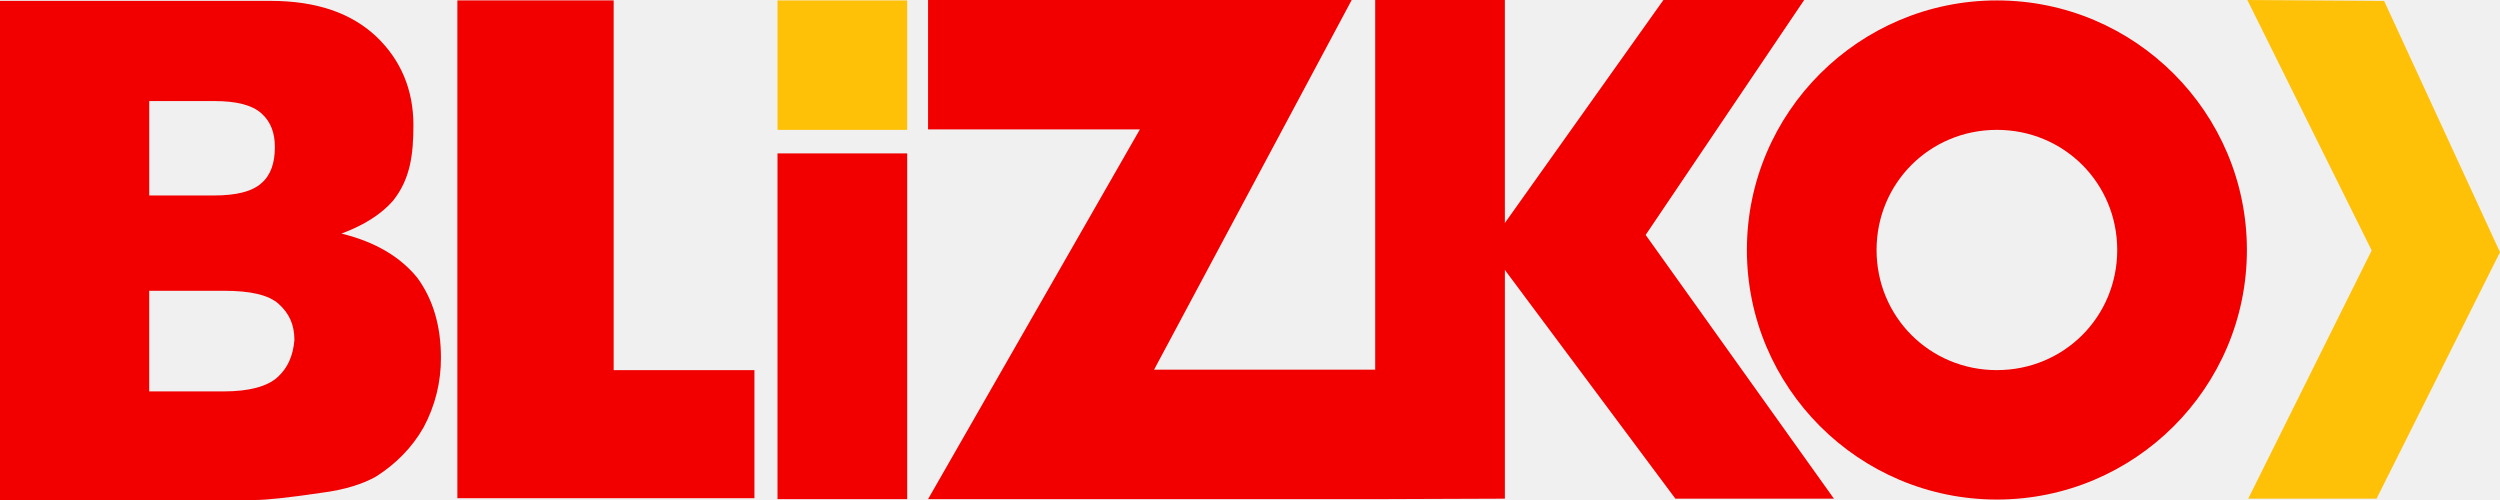
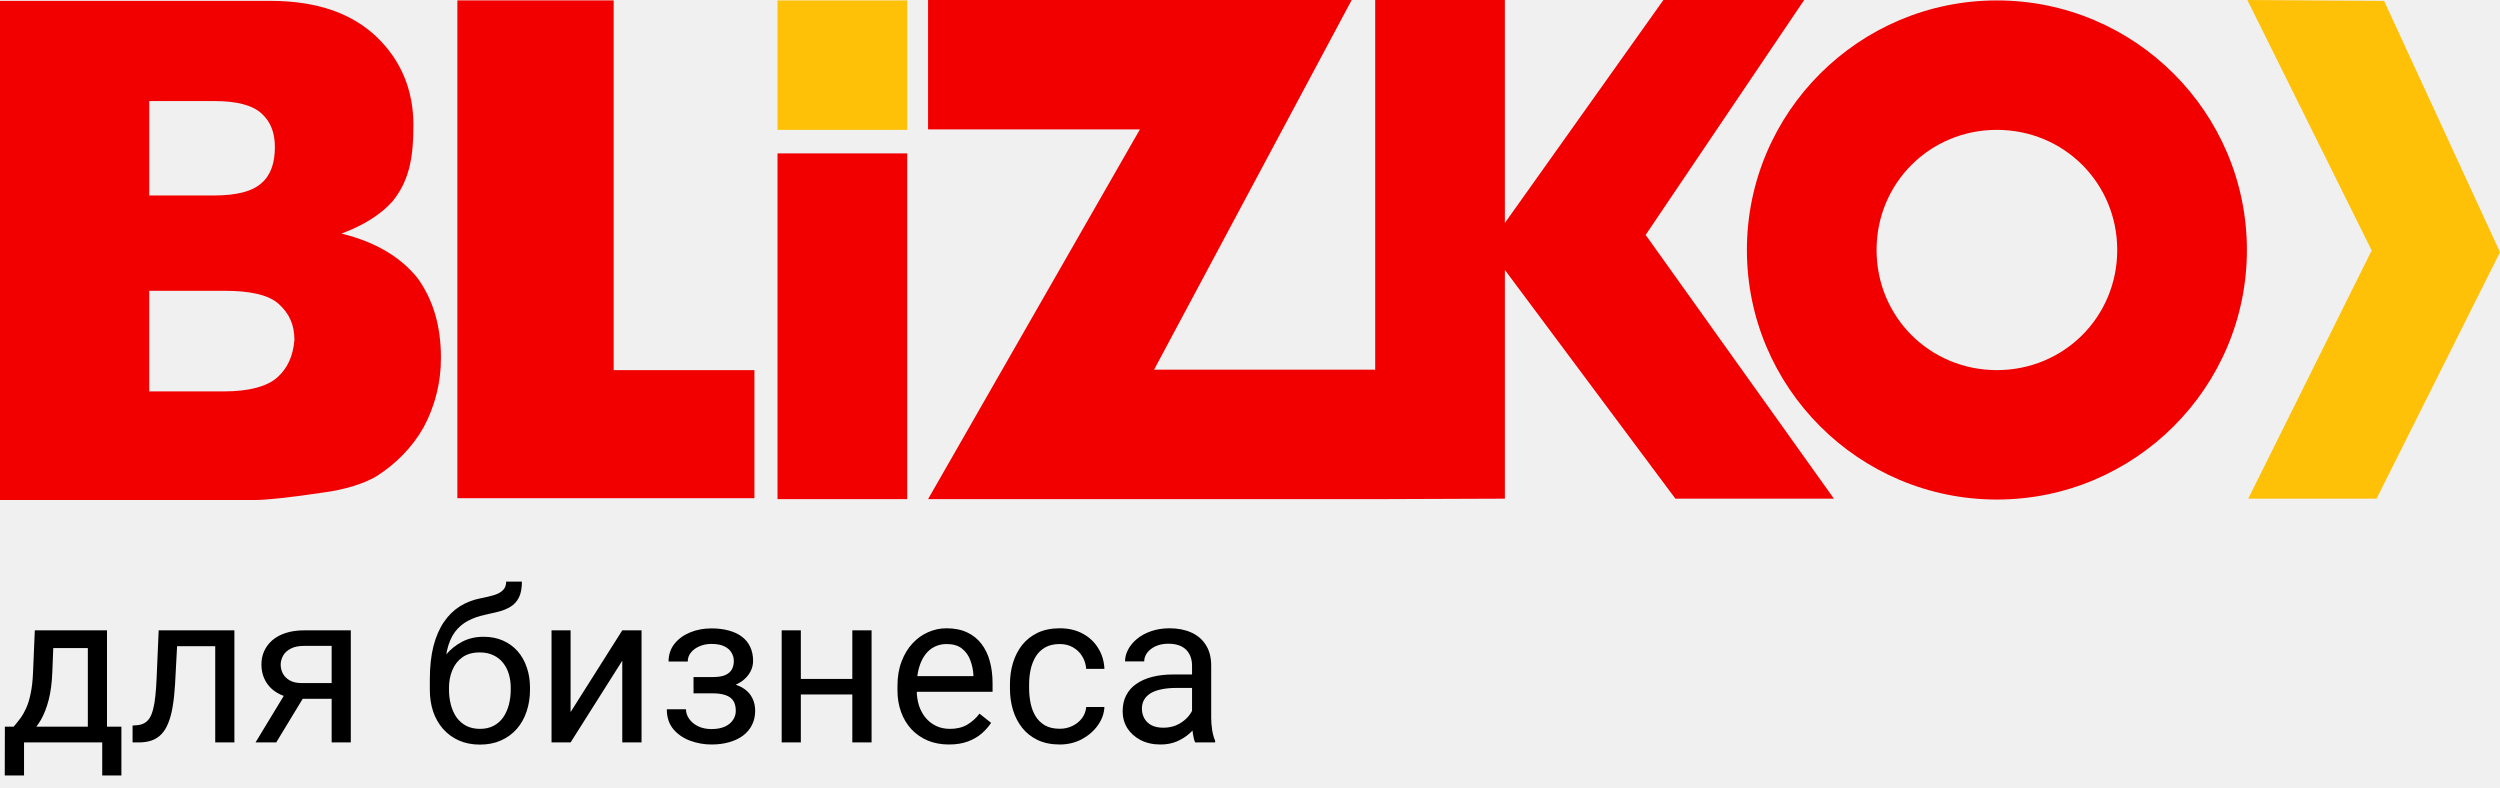
- <svg xmlns="http://www.w3.org/2000/svg" width="165" height="33" fill="none">
-   <path d="M27.549 18.343c-1.084-1.346-2.726-2.37-5.012-2.926 1.495-.556 2.638-1.287 3.4-2.165 1.143-1.433 1.348-3.042 1.348-5.002 0-2.312-.82-4.272-2.432-5.822C23.21.878 20.925.058 17.848.058H0V33h16.822c.733 0 2.17-.147 4.338-.468 1.641-.205 2.843-.615 3.663-1.083 1.29-.819 2.374-1.901 3.136-3.247a9.613 9.613 0 001.143-4.593c0-2.107-.527-3.862-1.553-5.266zM9.847 6.67h4.28c1.494 0 2.52.263 3.135.819.615.556.88 1.287.88 2.223 0 1.024-.265 1.844-.88 2.37-.616.556-1.641.82-3.194.82h-4.22V6.67zm8.47 18.226c-.674.614-1.905.936-3.517.936H9.847v-6.64H14.8c1.7 0 2.93.262 3.605.877.674.614 1.026 1.346 1.026 2.37-.088 1.053-.44 1.843-1.114 2.457zM30.186.028h10.316v24.4h9.29v8.454H30.186V.028z" fill="#F20000" />
-   <path d="M59.874.028h-8.558v8.543h8.558V.028z" fill="#FFC107" />
-   <path d="M51.316 10.123h8.558v22.82h-8.558v-22.82zM91.263 32.942H61.252l13.98-24.4h-13.98V0h27.96L76.168 24.4h14.595V0h8.558v14.716L109.785 0h9.29l-10.462 15.505 12.426 17.407h-10.463L99.322 17.817v15.095" fill="#F20000" />
-   <path d="M131.795.028c-9.085 0-16.5 7.373-16.5 16.471 0 9.07 7.385 16.471 16.5 16.471 9.085 0 16.5-7.372 16.5-16.47 0-9.07-7.385-16.472-16.5-16.472zm0 24.4c-4.425 0-7.942-3.511-7.942-7.929 0-4.417 3.517-7.928 7.942-7.928 4.425 0 7.942 3.51 7.942 7.928s-3.517 7.928-7.942 7.928z" fill="#F20000" />
-   <path d="M165 16.646l-8.147 16.266h-8.47l8.147-16.383L148.324 0l9.027.059L165 16.646z" fill="#FFC107" />
+ <svg xmlns="http://www.w3.org/2000/svg" width="165" height="52" viewBox="0 0 165 52" fill="none">
+   <g clip-path="url(#clip0_105_10)">
+     <path d="M27.549 18.343C26.465 16.997 24.823 15.973 22.537 15.417C24.032 14.861 25.175 14.13 25.937 13.252C27.08 11.819 27.285 10.21 27.285 8.25C27.285 5.938 26.465 3.978 24.853 2.428C23.21 0.878 20.925 0.058 17.848 0.058H0V33H16.822C17.555 33 18.992 32.853 21.16 32.532C22.801 32.327 24.003 31.917 24.823 31.449C26.113 30.63 27.197 29.548 27.959 28.202C28.717 26.79 29.11 25.211 29.102 23.609C29.102 21.502 28.575 19.747 27.549 18.343V18.343ZM9.847 6.67H14.127C15.621 6.67 16.647 6.933 17.262 7.489C17.877 8.045 18.142 8.776 18.142 9.712C18.142 10.736 17.877 11.556 17.262 12.082C16.646 12.638 15.621 12.902 14.068 12.902H9.848V6.67H9.847ZM18.317 24.896C17.643 25.51 16.412 25.832 14.8 25.832H9.847V19.192H14.8C16.5 19.192 17.73 19.454 18.405 20.069C19.079 20.683 19.431 21.415 19.431 22.439C19.343 23.492 18.991 24.282 18.317 24.896ZM30.186 0.028H40.502V24.428H49.792V32.882H30.186V0.028Z" fill="#F20000" />
+     <path d="M59.874 0.028H51.316V8.571H59.874V0.028Z" fill="#FFC107" />
+     <path d="M51.316 10.123H59.874V32.943H51.316V10.123V10.123ZM91.263 32.942H61.252L75.232 8.542H61.252V0H89.212L76.168 24.4H90.763V0H99.321V14.716L109.785 0H119.075L108.613 15.505L121.039 32.912H110.576L99.322 17.817V32.912" fill="#F20000" />
+     <path d="M131.795 0.028C122.71 0.028 115.295 7.401 115.295 16.499C115.295 25.569 122.68 32.97 131.795 32.97C140.88 32.97 148.295 25.598 148.295 16.5C148.295 7.43 140.91 0.028 131.795 0.028V0.028ZM131.795 24.428C127.37 24.428 123.853 20.917 123.853 16.499C123.853 12.082 127.37 8.571 131.795 8.571C136.22 8.571 139.737 12.081 139.737 16.499C139.737 20.917 136.22 24.427 131.795 24.427V24.428Z" fill="#F20000" />
+     <path d="M165 16.646L156.853 32.912H148.383L156.53 16.529L148.324 0L157.351 0.059L165 16.646Z" fill="#FFC107" />
+   </g>
+   <path d="M2.297 41.603H3.562L3.452 44.372C3.425 45.074 3.345 45.68 3.213 46.19C3.081 46.701 2.912 47.136 2.707 47.496C2.502 47.852 2.272 48.15 2.017 48.392C1.766 48.633 1.506 48.836 1.237 49H0.608L0.643 47.968L0.902 47.961C1.053 47.783 1.199 47.601 1.34 47.414C1.481 47.223 1.611 46.997 1.729 46.737C1.848 46.473 1.946 46.152 2.023 45.773C2.105 45.391 2.158 44.923 2.181 44.372L2.297 41.603ZM2.611 41.603H7.062V49H5.797V42.773H2.611V41.603ZM0.321 47.961H8.012V51.181H6.747V49H1.586V51.181H0.314L0.321 47.961ZM14.355 41.603V42.649H10.78V41.603H14.355ZM15.47 41.603V49H14.205V41.603H15.47ZM10.473 41.603H11.744L11.553 45.172C11.521 45.723 11.468 46.211 11.396 46.635C11.327 47.054 11.231 47.414 11.108 47.715C10.99 48.016 10.839 48.262 10.657 48.453C10.479 48.64 10.265 48.779 10.015 48.87C9.764 48.957 9.475 49 9.146 49H8.75V47.886L9.023 47.865C9.219 47.852 9.386 47.806 9.522 47.728C9.664 47.651 9.782 47.537 9.878 47.387C9.974 47.232 10.051 47.033 10.11 46.792C10.174 46.55 10.222 46.263 10.254 45.931C10.29 45.598 10.318 45.211 10.336 44.769L10.473 41.603ZM19.004 45.473H20.371L18.231 49H16.864L19.004 45.473ZM20.064 41.603H23.153V49H21.889V42.629H20.064C19.703 42.629 19.41 42.69 19.182 42.813C18.954 42.932 18.787 43.087 18.683 43.278C18.578 43.47 18.525 43.668 18.525 43.873C18.525 44.074 18.573 44.267 18.669 44.454C18.765 44.636 18.915 44.787 19.12 44.905C19.325 45.024 19.59 45.083 19.913 45.083H22.23V46.122H19.913C19.489 46.122 19.113 46.065 18.785 45.951C18.457 45.837 18.179 45.68 17.951 45.48C17.723 45.274 17.55 45.035 17.432 44.762C17.313 44.484 17.254 44.183 17.254 43.859C17.254 43.536 17.315 43.237 17.439 42.964C17.566 42.69 17.748 42.451 17.985 42.246C18.227 42.041 18.521 41.884 18.867 41.774C19.218 41.66 19.617 41.603 20.064 41.603ZM33.407 38.384H34.446C34.446 38.83 34.378 39.186 34.241 39.45C34.105 39.71 33.918 39.91 33.681 40.052C33.448 40.193 33.184 40.3 32.888 40.373C32.596 40.446 32.293 40.517 31.979 40.585C31.587 40.667 31.222 40.797 30.885 40.975C30.552 41.148 30.265 41.394 30.023 41.713C29.787 42.032 29.611 42.447 29.497 42.957C29.388 43.467 29.358 44.099 29.408 44.851V45.48H28.369V44.851C28.369 44.008 28.449 43.272 28.608 42.643C28.773 42.014 29.003 41.483 29.299 41.05C29.595 40.617 29.946 40.273 30.352 40.018C30.762 39.762 31.213 39.587 31.705 39.491C32.06 39.423 32.366 39.35 32.621 39.273C32.876 39.19 33.07 39.081 33.202 38.944C33.339 38.808 33.407 38.621 33.407 38.384ZM31.91 42.027C32.393 42.027 32.824 42.112 33.202 42.28C33.58 42.449 33.902 42.684 34.166 42.984C34.43 43.285 34.631 43.641 34.768 44.051C34.909 44.456 34.98 44.898 34.98 45.377V45.527C34.98 46.042 34.904 46.521 34.754 46.963C34.608 47.4 34.392 47.783 34.105 48.111C33.822 48.435 33.476 48.688 33.065 48.87C32.66 49.052 32.197 49.144 31.678 49.144C31.158 49.144 30.693 49.052 30.283 48.87C29.878 48.688 29.531 48.435 29.244 48.111C28.957 47.783 28.738 47.4 28.588 46.963C28.442 46.521 28.369 46.042 28.369 45.527V45.377C28.369 45.263 28.39 45.151 28.431 45.042C28.472 44.933 28.522 44.821 28.581 44.707C28.645 44.593 28.702 44.472 28.752 44.345C28.921 43.935 29.151 43.554 29.442 43.203C29.739 42.852 30.092 42.57 30.502 42.355C30.917 42.137 31.386 42.027 31.91 42.027ZM31.664 43.06C31.199 43.06 30.816 43.167 30.516 43.381C30.219 43.595 29.998 43.88 29.852 44.235C29.707 44.586 29.634 44.967 29.634 45.377V45.527C29.634 45.874 29.675 46.202 29.757 46.512C29.839 46.822 29.962 47.097 30.126 47.339C30.295 47.576 30.506 47.763 30.762 47.899C31.021 48.036 31.327 48.105 31.678 48.105C32.029 48.105 32.332 48.036 32.587 47.899C32.842 47.763 33.052 47.576 33.216 47.339C33.38 47.097 33.503 46.822 33.585 46.512C33.667 46.202 33.708 45.874 33.708 45.527V45.377C33.708 45.067 33.667 44.773 33.585 44.495C33.503 44.217 33.378 43.971 33.209 43.757C33.045 43.543 32.833 43.374 32.573 43.251C32.318 43.123 32.015 43.06 31.664 43.06ZM37.659 46.997L41.07 41.603H42.342V49H41.07V43.606L37.659 49H36.401V41.603H37.659V46.997ZM47.134 45.466H45.773V44.687H47.031C47.382 44.687 47.66 44.643 47.865 44.557C48.07 44.465 48.216 44.34 48.303 44.181C48.389 44.021 48.433 43.834 48.433 43.62C48.433 43.429 48.383 43.249 48.282 43.08C48.187 42.907 48.032 42.768 47.817 42.663C47.603 42.554 47.316 42.499 46.956 42.499C46.664 42.499 46.4 42.551 46.163 42.656C45.926 42.757 45.737 42.895 45.596 43.073C45.459 43.246 45.391 43.442 45.391 43.661H44.126C44.126 43.21 44.254 42.823 44.509 42.499C44.769 42.171 45.113 41.918 45.541 41.74C45.974 41.562 46.446 41.474 46.956 41.474C47.384 41.474 47.767 41.522 48.105 41.617C48.446 41.708 48.736 41.845 48.973 42.027C49.21 42.205 49.39 42.428 49.513 42.697C49.64 42.962 49.704 43.269 49.704 43.62C49.704 43.871 49.645 44.108 49.526 44.331C49.408 44.554 49.237 44.753 49.014 44.926C48.79 45.094 48.519 45.227 48.2 45.322C47.886 45.418 47.53 45.466 47.134 45.466ZM45.773 44.987H47.134C47.576 44.987 47.965 45.031 48.303 45.117C48.64 45.199 48.922 45.322 49.15 45.486C49.378 45.65 49.549 45.853 49.663 46.095C49.782 46.332 49.841 46.605 49.841 46.915C49.841 47.261 49.77 47.574 49.629 47.852C49.492 48.125 49.296 48.357 49.041 48.549C48.786 48.74 48.48 48.886 48.125 48.986C47.774 49.087 47.384 49.137 46.956 49.137C46.477 49.137 46.013 49.055 45.562 48.891C45.11 48.727 44.739 48.474 44.447 48.132C44.156 47.785 44.01 47.346 44.01 46.812H45.274C45.274 47.036 45.345 47.248 45.486 47.448C45.628 47.649 45.824 47.81 46.074 47.934C46.329 48.057 46.623 48.118 46.956 48.118C47.312 48.118 47.608 48.063 47.845 47.954C48.082 47.845 48.259 47.699 48.378 47.517C48.501 47.334 48.562 47.136 48.562 46.922C48.562 46.644 48.508 46.421 48.398 46.252C48.289 46.083 48.12 45.96 47.893 45.883C47.669 45.801 47.382 45.76 47.031 45.76H45.773V44.987ZM56.499 44.81V45.835H52.589V44.81H56.499ZM52.855 41.603V49H51.591V41.603H52.855ZM57.524 41.603V49H56.253V41.603H57.524ZM62.631 49.137C62.116 49.137 61.649 49.05 61.23 48.877C60.815 48.699 60.457 48.451 60.156 48.132C59.86 47.813 59.632 47.435 59.473 46.997C59.313 46.56 59.233 46.081 59.233 45.562V45.274C59.233 44.673 59.322 44.137 59.5 43.668C59.678 43.194 59.919 42.793 60.225 42.465C60.53 42.137 60.876 41.888 61.264 41.72C61.651 41.551 62.052 41.467 62.467 41.467C62.995 41.467 63.451 41.558 63.834 41.74C64.221 41.922 64.538 42.178 64.784 42.506C65.03 42.829 65.213 43.212 65.331 43.654C65.45 44.092 65.509 44.57 65.509 45.09V45.657H59.985V44.625H64.244V44.529C64.226 44.201 64.158 43.882 64.039 43.572C63.925 43.262 63.743 43.007 63.492 42.807C63.242 42.606 62.9 42.506 62.467 42.506C62.18 42.506 61.915 42.567 61.674 42.69C61.432 42.809 61.225 42.987 61.052 43.224C60.879 43.461 60.744 43.75 60.648 44.092C60.553 44.434 60.505 44.828 60.505 45.274V45.562C60.505 45.912 60.553 46.243 60.648 46.553C60.749 46.858 60.892 47.127 61.079 47.359C61.27 47.592 61.501 47.774 61.77 47.906C62.043 48.038 62.353 48.105 62.699 48.105C63.146 48.105 63.524 48.013 63.834 47.831C64.144 47.649 64.415 47.405 64.647 47.1L65.413 47.708C65.254 47.95 65.051 48.18 64.805 48.398C64.559 48.617 64.255 48.795 63.895 48.932C63.54 49.068 63.118 49.137 62.631 49.137ZM69.945 48.098C70.246 48.098 70.524 48.036 70.779 47.913C71.034 47.79 71.244 47.621 71.408 47.407C71.572 47.188 71.666 46.94 71.689 46.662H72.892C72.869 47.1 72.721 47.508 72.447 47.886C72.178 48.259 71.825 48.562 71.388 48.795C70.95 49.023 70.469 49.137 69.945 49.137C69.389 49.137 68.904 49.039 68.489 48.843C68.079 48.647 67.737 48.378 67.464 48.036C67.195 47.694 66.992 47.302 66.856 46.86C66.723 46.414 66.657 45.942 66.657 45.445V45.158C66.657 44.661 66.723 44.192 66.856 43.75C66.992 43.303 67.195 42.909 67.464 42.567C67.737 42.226 68.079 41.957 68.489 41.761C68.904 41.565 69.389 41.467 69.945 41.467C70.524 41.467 71.03 41.585 71.463 41.822C71.896 42.055 72.235 42.374 72.481 42.779C72.732 43.18 72.869 43.636 72.892 44.147H71.689C71.666 43.841 71.579 43.565 71.429 43.319C71.283 43.073 71.082 42.877 70.827 42.731C70.576 42.581 70.283 42.506 69.945 42.506C69.558 42.506 69.232 42.583 68.968 42.738C68.708 42.889 68.501 43.094 68.346 43.353C68.195 43.609 68.086 43.894 68.018 44.208C67.954 44.518 67.922 44.835 67.922 45.158V45.445C67.922 45.769 67.954 46.088 68.018 46.402C68.081 46.717 68.189 47.002 68.339 47.257C68.494 47.512 68.701 47.717 68.961 47.872C69.225 48.023 69.553 48.098 69.945 48.098ZM78.675 47.735V43.928C78.675 43.636 78.616 43.383 78.497 43.169C78.383 42.95 78.21 42.782 77.978 42.663C77.745 42.545 77.458 42.485 77.116 42.485C76.797 42.485 76.517 42.54 76.275 42.649C76.038 42.759 75.852 42.902 75.715 43.08C75.583 43.258 75.517 43.449 75.517 43.654H74.252C74.252 43.39 74.32 43.128 74.457 42.868C74.594 42.608 74.79 42.374 75.045 42.164C75.305 41.95 75.615 41.781 75.975 41.658C76.339 41.531 76.745 41.467 77.191 41.467C77.729 41.467 78.203 41.558 78.613 41.74C79.028 41.922 79.352 42.198 79.584 42.567C79.821 42.932 79.939 43.39 79.939 43.941V47.387C79.939 47.633 79.96 47.895 80.001 48.173C80.046 48.451 80.113 48.69 80.199 48.891V49H78.88C78.816 48.854 78.766 48.66 78.73 48.419C78.693 48.173 78.675 47.945 78.675 47.735ZM78.894 44.516L78.907 45.404H77.629C77.269 45.404 76.948 45.434 76.665 45.493C76.382 45.548 76.145 45.632 75.954 45.746C75.763 45.86 75.617 46.004 75.517 46.177C75.416 46.345 75.366 46.544 75.366 46.772C75.366 47.004 75.419 47.216 75.523 47.407C75.628 47.599 75.785 47.751 75.995 47.865C76.209 47.975 76.471 48.029 76.781 48.029C77.169 48.029 77.51 47.947 77.807 47.783C78.103 47.619 78.338 47.419 78.511 47.182C78.689 46.945 78.784 46.715 78.798 46.491L79.338 47.1C79.306 47.291 79.219 47.503 79.078 47.735C78.937 47.968 78.748 48.191 78.511 48.405C78.278 48.615 78 48.79 77.677 48.932C77.358 49.068 76.998 49.137 76.597 49.137C76.095 49.137 75.656 49.039 75.277 48.843C74.904 48.647 74.612 48.385 74.402 48.057C74.197 47.724 74.095 47.352 74.095 46.942C74.095 46.546 74.172 46.197 74.327 45.897C74.482 45.591 74.705 45.338 74.997 45.138C75.289 44.933 75.64 44.778 76.05 44.673C76.46 44.568 76.918 44.516 77.424 44.516H78.894Z" fill="black" />
+   <defs>
+     <clipPath id="clip0_105_10">
+       <rect width="165" height="33" fill="white" />
+     </clipPath>
+   </defs>
</svg>
